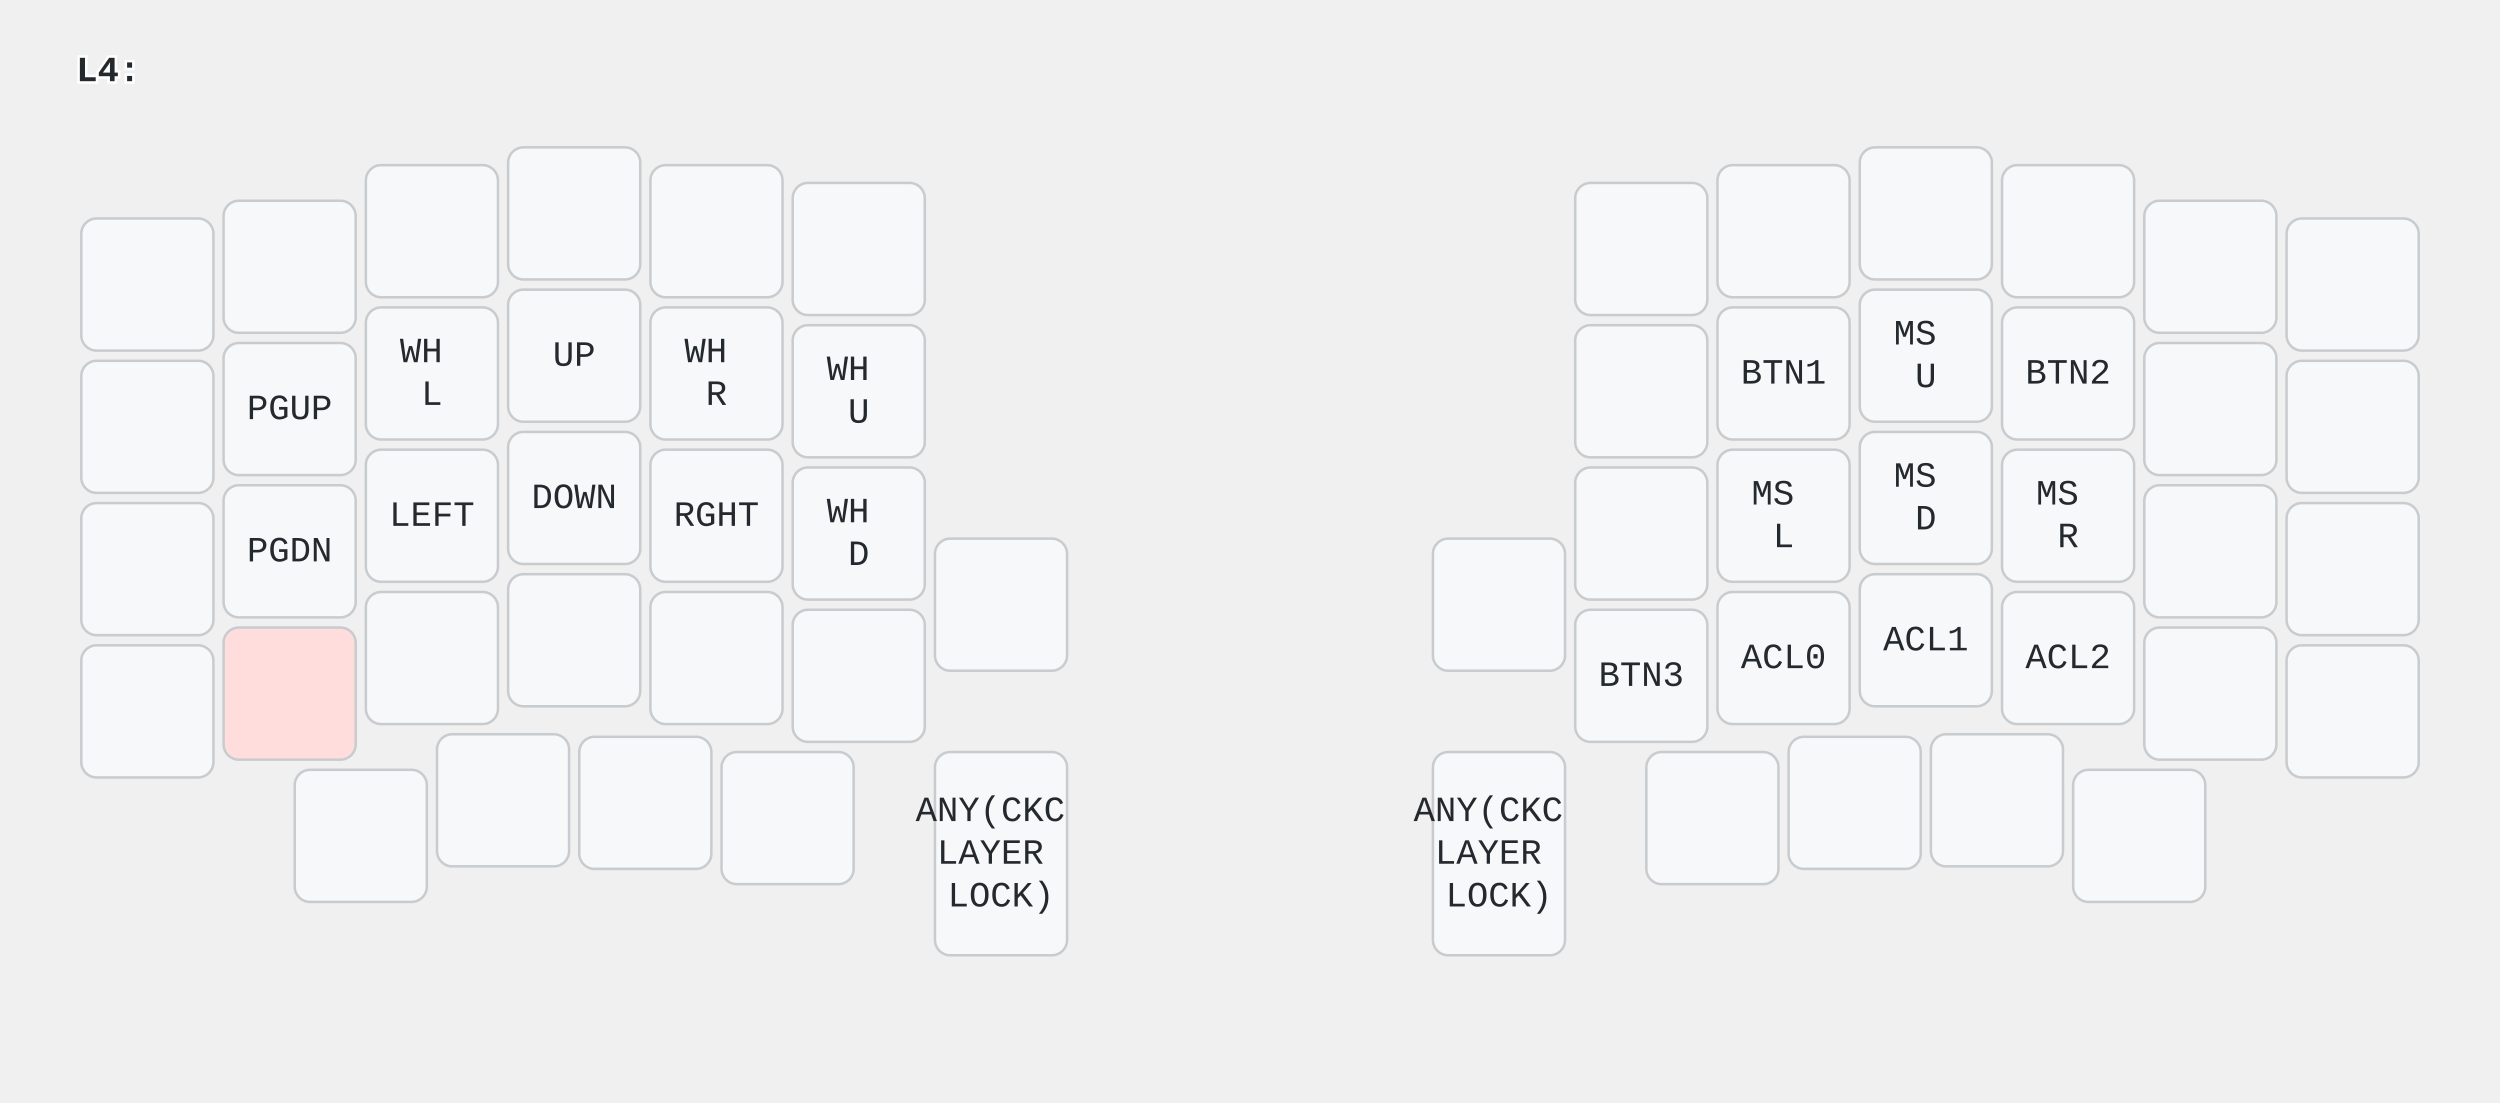
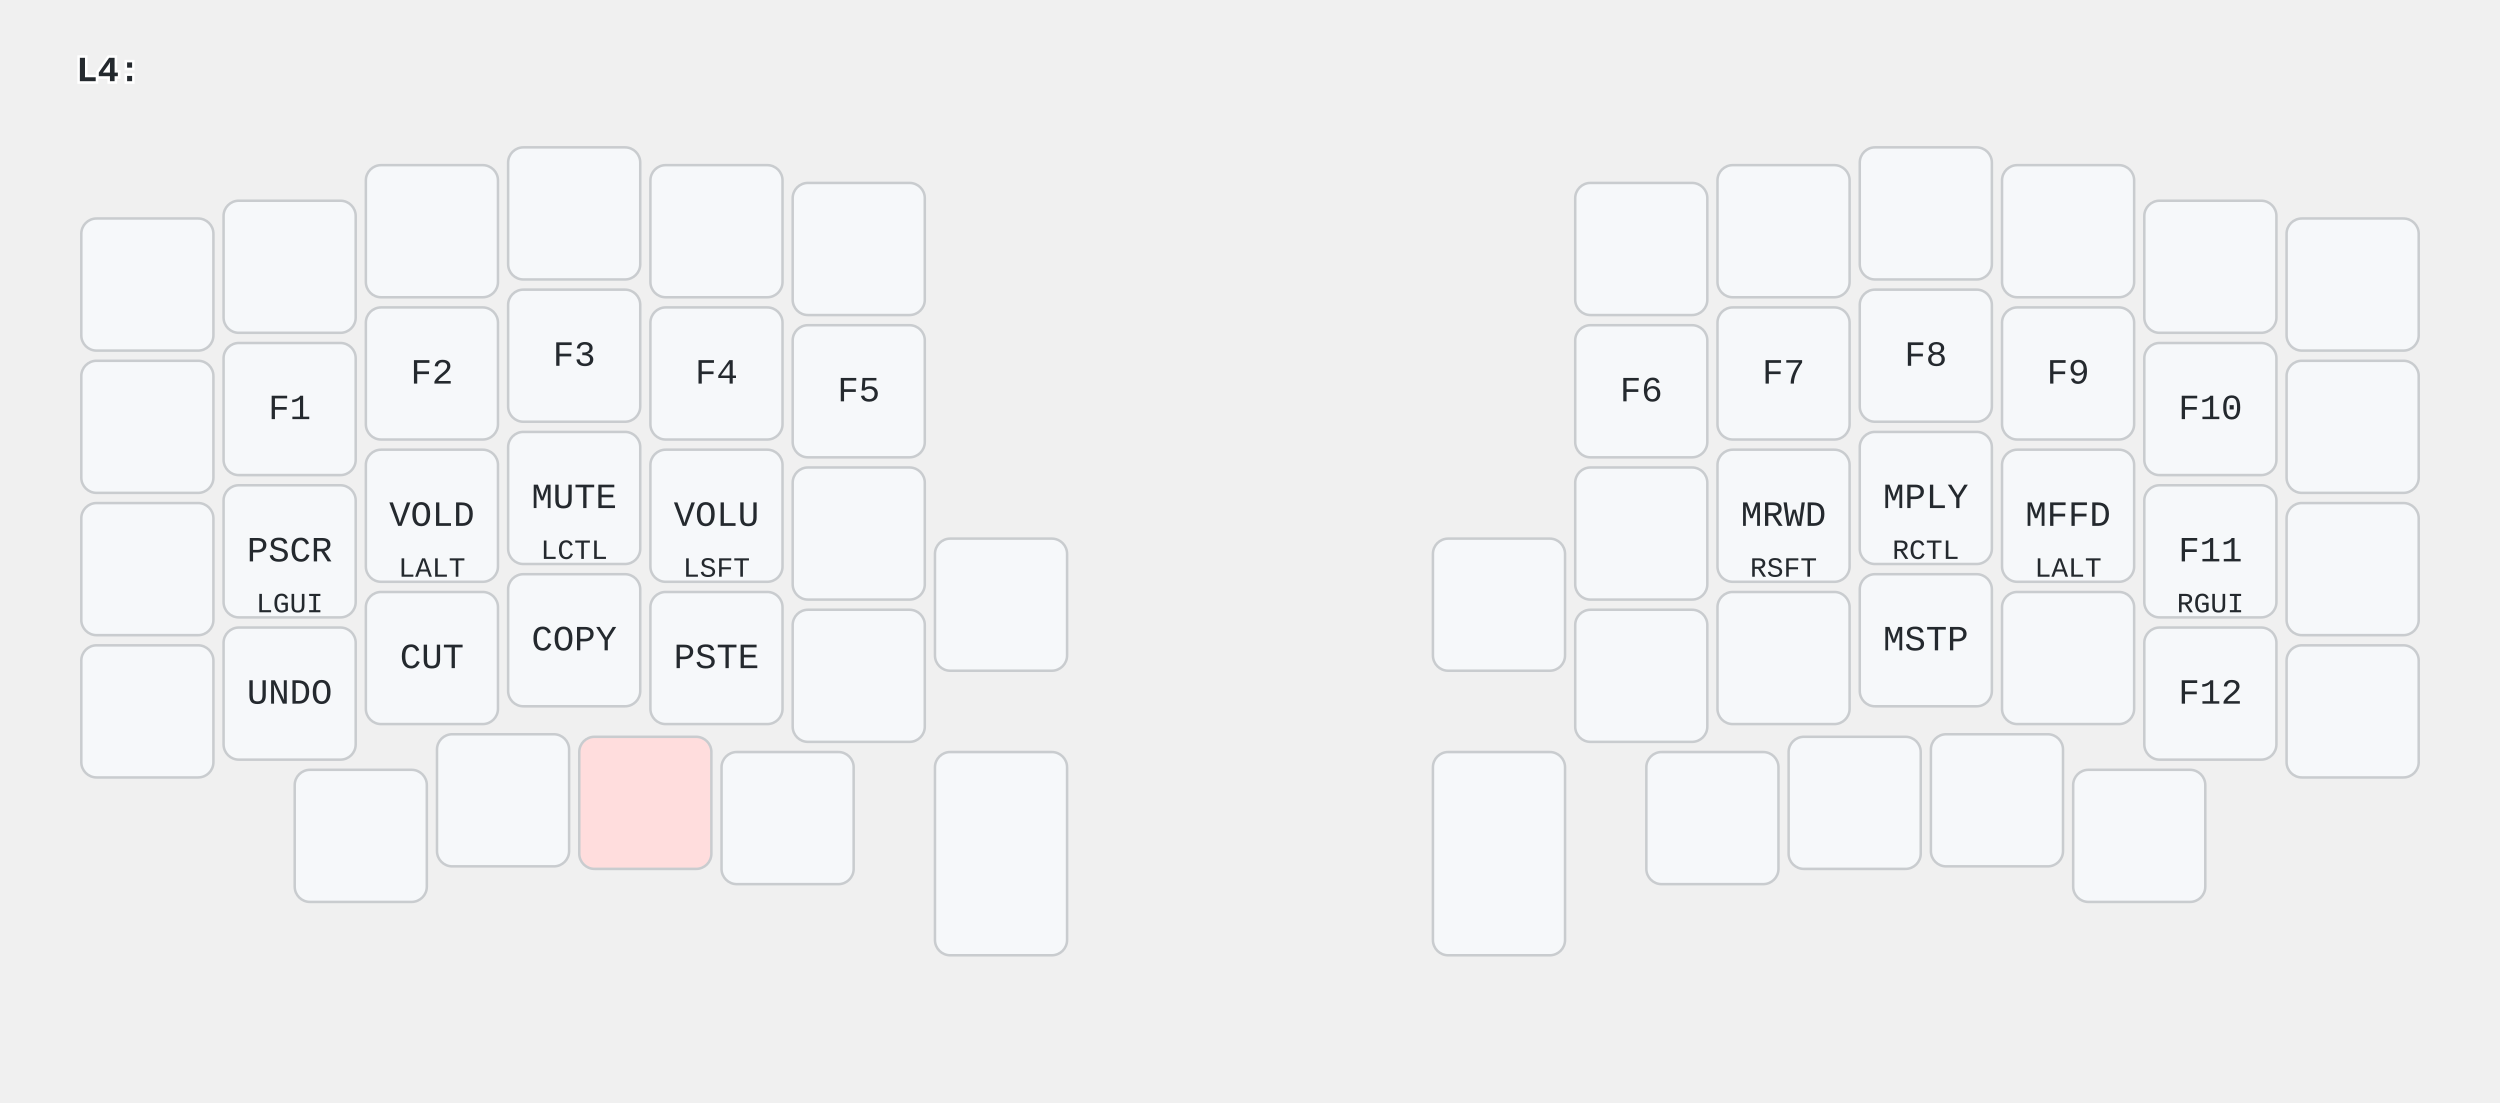
<svg xmlns="http://www.w3.org/2000/svg" width="984" height="434" viewBox="0 0 984 434" class="keymap">
  <style>/* inherit to force styles through use tags */
svg path {
    fill: inherit;
}

/* font and background color specifications */
svg.keymap {
    font-family: SFMono-Regular,Consolas,Liberation Mono,Menlo,monospace;
    font-size: 14px;
    font-kerning: normal;
    text-rendering: optimizeLegibility;
    fill: #24292e;
}

/* default key styling */
rect.key {
    fill: #f6f8fa;
    stroke: #c9cccf;
    stroke-width: 1;
}

/* default key side styling, only used is draw_key_sides is set */
rect.side {
    filter: brightness(90%);
}

/* color accent for combo boxes */
rect.combo, rect.combo-separate {
    fill: #cdf;
}

/* color accent for held keys */
rect.held, rect.combo.held {
    fill: #fdd;
}

/* color accent for ghost (optional) keys */
rect.ghost, rect.combo.ghost {
    stroke-dasharray: 4, 4;
    stroke-width: 2;
}

text {
    text-anchor: middle;
    dominant-baseline: middle;
}

/* styling for layer labels */
text.label {
    font-weight: bold;
    text-anchor: start;
    stroke: white;
    stroke-width: 2;
    paint-order: stroke;
}

/* styling for combo tap, and key hold/shifted label text */
text.combo, text.hold, text.shifted {
    font-size: 11px;
}

text.hold {
    text-anchor: middle;
    dominant-baseline: auto;
}

text.shifted {
    text-anchor: middle;
    dominant-baseline: hanging;
}

/* styling for hold/shifted label text in combo box */
text.combo.hold, text.combo.shifted {
    font-size: 8px;
}

/* lighter symbol for transparent keys */
text.trans {
    fill: #7b7e81;
}

/* styling for combo dendrons */
path.combo {
    stroke-width: 1;
    stroke: gray;
    fill: none;
}

/* Start Tabler Icons Cleanup */
/* cannot use height/width with glyphs */
.icon-tabler &gt; path {
    fill: inherit;
    stroke: inherit;
    stroke-width: 2;
}
/* hide tabler's default box */
.icon-tabler &gt; path[stroke="none"][fill="none"] {
    visibility: hidden;
}
/* End Tabler Icons Cleanup */
</style>
  <g transform="translate(30, 0)" class="layer-L4">
    <text x="0" y="28" class="label">L4:</text>
    <g transform="translate(0, 56)">
      <g transform="translate(28, 56)" class="key keypos-0">
        <rect rx="6" ry="6" x="-26" y="-26" width="52" height="52" class="key" />
      </g>
      <g transform="translate(84, 49)" class="key keypos-1">
        <rect rx="6" ry="6" x="-26" y="-26" width="52" height="52" class="key" />
      </g>
      <g transform="translate(140, 35)" class="key keypos-2">
        <rect rx="6" ry="6" x="-26" y="-26" width="52" height="52" class="key" />
      </g>
      <g transform="translate(196, 28)" class="key keypos-3">
        <rect rx="6" ry="6" x="-26" y="-26" width="52" height="52" class="key" />
      </g>
      <g transform="translate(252, 35)" class="key keypos-4">
        <rect rx="6" ry="6" x="-26" y="-26" width="52" height="52" class="key" />
      </g>
      <g transform="translate(308, 42)" class="key keypos-5">
        <rect rx="6" ry="6" x="-26" y="-26" width="52" height="52" class="key" />
      </g>
      <g transform="translate(616, 42)" class="key keypos-6">
        <rect rx="6" ry="6" x="-26" y="-26" width="52" height="52" class="key" />
      </g>
      <g transform="translate(672, 35)" class="key keypos-7">
        <rect rx="6" ry="6" x="-26" y="-26" width="52" height="52" class="key" />
      </g>
      <g transform="translate(728, 28)" class="key keypos-8">
        <rect rx="6" ry="6" x="-26" y="-26" width="52" height="52" class="key" />
      </g>
      <g transform="translate(784, 35)" class="key keypos-9">
        <rect rx="6" ry="6" x="-26" y="-26" width="52" height="52" class="key" />
      </g>
      <g transform="translate(840, 49)" class="key keypos-10">
        <rect rx="6" ry="6" x="-26" y="-26" width="52" height="52" class="key" />
      </g>
      <g transform="translate(896, 56)" class="key keypos-11">
        <rect rx="6" ry="6" x="-26" y="-26" width="52" height="52" class="key" />
      </g>
      <g transform="translate(28, 112)" class="key keypos-12">
        <rect rx="6" ry="6" x="-26" y="-26" width="52" height="52" class="key" />
      </g>
      <g transform="translate(84, 105)" class="key keypos-13">
        <rect rx="6" ry="6" x="-26" y="-26" width="52" height="52" class="key" />
-         <text x="0" y="0" class="key tap">PGUP</text>
+         <text x="0" y="0" class="key tap">F1</text>
      </g>
      <g transform="translate(140, 91)" class="key keypos-14">
        <rect rx="6" ry="6" x="-26" y="-26" width="52" height="52" class="key" />
-         <text x="0" y="0" class="key tap">
-           <tspan x="0" dy="-0.6em">WH</tspan>
-           <tspan x="0" dy="1.2em">L</tspan>
-         </text>
+         <text x="0" y="0" class="key tap">F2</text>
      </g>
      <g transform="translate(196, 84)" class="key keypos-15">
        <rect rx="6" ry="6" x="-26" y="-26" width="52" height="52" class="key" />
-         <text x="0" y="0" class="key tap">UP</text>
+         <text x="0" y="0" class="key tap">F3</text>
      </g>
      <g transform="translate(252, 91)" class="key keypos-16">
        <rect rx="6" ry="6" x="-26" y="-26" width="52" height="52" class="key" />
-         <text x="0" y="0" class="key tap">
-           <tspan x="0" dy="-0.6em">WH</tspan>
-           <tspan x="0" dy="1.2em">R</tspan>
-         </text>
+         <text x="0" y="0" class="key tap">F4</text>
      </g>
      <g transform="translate(308, 98)" class="key keypos-17">
        <rect rx="6" ry="6" x="-26" y="-26" width="52" height="52" class="key" />
-         <text x="0" y="0" class="key tap">
-           <tspan x="0" dy="-0.6em">WH</tspan>
-           <tspan x="0" dy="1.2em">U</tspan>
-         </text>
+         <text x="0" y="0" class="key tap">F5</text>
      </g>
      <g transform="translate(616, 98)" class="key keypos-18">
        <rect rx="6" ry="6" x="-26" y="-26" width="52" height="52" class="key" />
+         <text x="0" y="0" class="key tap">F6</text>
      </g>
      <g transform="translate(672, 91)" class="key keypos-19">
        <rect rx="6" ry="6" x="-26" y="-26" width="52" height="52" class="key" />
-         <text x="0" y="0" class="key tap">BTN1</text>
+         <text x="0" y="0" class="key tap">F7</text>
      </g>
      <g transform="translate(728, 84)" class="key keypos-20">
        <rect rx="6" ry="6" x="-26" y="-26" width="52" height="52" class="key" />
-         <text x="0" y="0" class="key tap">
-           <tspan x="0" dy="-0.6em">MS</tspan>
-           <tspan x="0" dy="1.2em">U</tspan>
-         </text>
+         <text x="0" y="0" class="key tap">F8</text>
      </g>
      <g transform="translate(784, 91)" class="key keypos-21">
        <rect rx="6" ry="6" x="-26" y="-26" width="52" height="52" class="key" />
-         <text x="0" y="0" class="key tap">BTN2</text>
+         <text x="0" y="0" class="key tap">F9</text>
      </g>
      <g transform="translate(840, 105)" class="key keypos-22">
        <rect rx="6" ry="6" x="-26" y="-26" width="52" height="52" class="key" />
+         <text x="0" y="0" class="key tap">F10</text>
      </g>
      <g transform="translate(896, 112)" class="key keypos-23">
        <rect rx="6" ry="6" x="-26" y="-26" width="52" height="52" class="key" />
      </g>
      <g transform="translate(28, 168)" class="key keypos-24">
        <rect rx="6" ry="6" x="-26" y="-26" width="52" height="52" class="key" />
      </g>
      <g transform="translate(84, 161)" class="key keypos-25">
        <rect rx="6" ry="6" x="-26" y="-26" width="52" height="52" class="key" />
-         <text x="0" y="0" class="key tap">PGDN</text>
+         <text x="0" y="0" class="key tap">PSCR</text>
+         <text x="0" y="24" class="key hold">LGUI</text>
      </g>
      <g transform="translate(140, 147)" class="key keypos-26">
        <rect rx="6" ry="6" x="-26" y="-26" width="52" height="52" class="key" />
-         <text x="0" y="0" class="key tap">LEFT</text>
+         <text x="0" y="0" class="key tap">VOLD</text>
+         <text x="0" y="24" class="key hold">LALT</text>
      </g>
      <g transform="translate(196, 140)" class="key keypos-27">
        <rect rx="6" ry="6" x="-26" y="-26" width="52" height="52" class="key" />
-         <text x="0" y="0" class="key tap">DOWN</text>
+         <text x="0" y="0" class="key tap">MUTE</text>
+         <text x="0" y="24" class="key hold">LCTL</text>
      </g>
      <g transform="translate(252, 147)" class="key keypos-28">
        <rect rx="6" ry="6" x="-26" y="-26" width="52" height="52" class="key" />
-         <text x="0" y="0" class="key tap">RGHT</text>
+         <text x="0" y="0" class="key tap">VOLU</text>
+         <text x="0" y="24" class="key hold">LSFT</text>
      </g>
      <g transform="translate(308, 154)" class="key keypos-29">
        <rect rx="6" ry="6" x="-26" y="-26" width="52" height="52" class="key" />
-         <text x="0" y="0" class="key tap">
-           <tspan x="0" dy="-0.6em">WH</tspan>
-           <tspan x="0" dy="1.2em">D</tspan>
-         </text>
      </g>
      <g transform="translate(616, 154)" class="key keypos-30">
        <rect rx="6" ry="6" x="-26" y="-26" width="52" height="52" class="key" />
      </g>
      <g transform="translate(672, 147)" class="key keypos-31">
        <rect rx="6" ry="6" x="-26" y="-26" width="52" height="52" class="key" />
-         <text x="0" y="0" class="key tap">
-           <tspan x="0" dy="-0.6em">MS</tspan>
-           <tspan x="0" dy="1.2em">L</tspan>
-         </text>
+         <text x="0" y="0" class="key tap">MRWD</text>
+         <text x="0" y="24" class="key hold">RSFT</text>
      </g>
      <g transform="translate(728, 140)" class="key keypos-32">
        <rect rx="6" ry="6" x="-26" y="-26" width="52" height="52" class="key" />
-         <text x="0" y="0" class="key tap">
-           <tspan x="0" dy="-0.6em">MS</tspan>
-           <tspan x="0" dy="1.2em">D</tspan>
-         </text>
+         <text x="0" y="0" class="key tap">MPLY</text>
+         <text x="0" y="24" class="key hold">RCTL</text>
      </g>
      <g transform="translate(784, 147)" class="key keypos-33">
        <rect rx="6" ry="6" x="-26" y="-26" width="52" height="52" class="key" />
-         <text x="0" y="0" class="key tap">
-           <tspan x="0" dy="-0.6em">MS</tspan>
-           <tspan x="0" dy="1.2em">R</tspan>
-         </text>
+         <text x="0" y="0" class="key tap">MFFD</text>
+         <text x="0" y="24" class="key hold">LALT</text>
      </g>
      <g transform="translate(840, 161)" class="key keypos-34">
        <rect rx="6" ry="6" x="-26" y="-26" width="52" height="52" class="key" />
+         <text x="0" y="0" class="key tap">F11</text>
+         <text x="0" y="24" class="key hold">RGUI</text>
      </g>
      <g transform="translate(896, 168)" class="key keypos-35">
        <rect rx="6" ry="6" x="-26" y="-26" width="52" height="52" class="key" />
      </g>
      <g transform="translate(28, 224)" class="key keypos-36">
        <rect rx="6" ry="6" x="-26" y="-26" width="52" height="52" class="key" />
      </g>
-       <g transform="translate(84, 217)" class="key held keypos-37">
+       <g transform="translate(84, 217)" class="key keypos-37">
+         <rect rx="6" ry="6" x="-26" y="-26" width="52" height="52" class="key" />
+         <text x="0" y="0" class="key tap">UNDO</text>
+       </g>
+       <g transform="translate(140, 203)" class="key keypos-38">
+         <rect rx="6" ry="6" x="-26" y="-26" width="52" height="52" class="key" />
+         <text x="0" y="0" class="key tap">CUT</text>
+       </g>
+       <g transform="translate(196, 196)" class="key keypos-39">
+         <rect rx="6" ry="6" x="-26" y="-26" width="52" height="52" class="key" />
+         <text x="0" y="0" class="key tap">COPY</text>
+       </g>
+       <g transform="translate(252, 203)" class="key keypos-40">
+         <rect rx="6" ry="6" x="-26" y="-26" width="52" height="52" class="key" />
+         <text x="0" y="0" class="key tap">PSTE</text>
+       </g>
+       <g transform="translate(308, 210)" class="key keypos-41">
+         <rect rx="6" ry="6" x="-26" y="-26" width="52" height="52" class="key" />
+       </g>
+       <g transform="translate(364, 182)" class="key keypos-42">
+         <rect rx="6" ry="6" x="-26" y="-26" width="52" height="52" class="key" />
+       </g>
+       <g transform="translate(560, 182)" class="key keypos-43">
+         <rect rx="6" ry="6" x="-26" y="-26" width="52" height="52" class="key" />
+       </g>
+       <g transform="translate(616, 210)" class="key keypos-44">
+         <rect rx="6" ry="6" x="-26" y="-26" width="52" height="52" class="key" />
+       </g>
+       <g transform="translate(672, 203)" class="key keypos-45">
+         <rect rx="6" ry="6" x="-26" y="-26" width="52" height="52" class="key" />
+       </g>
+       <g transform="translate(728, 196)" class="key keypos-46">
+         <rect rx="6" ry="6" x="-26" y="-26" width="52" height="52" class="key" />
+         <text x="0" y="0" class="key tap">MSTP</text>
+       </g>
+       <g transform="translate(784, 203)" class="key keypos-47">
+         <rect rx="6" ry="6" x="-26" y="-26" width="52" height="52" class="key" />
+       </g>
+       <g transform="translate(840, 217)" class="key keypos-48">
+         <rect rx="6" ry="6" x="-26" y="-26" width="52" height="52" class="key" />
+         <text x="0" y="0" class="key tap">F12</text>
+       </g>
+       <g transform="translate(896, 224)" class="key keypos-49">
+         <rect rx="6" ry="6" x="-26" y="-26" width="52" height="52" class="key" />
+       </g>
+       <g transform="translate(112, 273)" class="key keypos-50">
+         <rect rx="6" ry="6" x="-26" y="-26" width="52" height="52" class="key" />
+       </g>
+       <g transform="translate(168, 259)" class="key keypos-51">
+         <rect rx="6" ry="6" x="-26" y="-26" width="52" height="52" class="key" />
+       </g>
+       <g transform="translate(224, 260)" class="key held keypos-52">
        <rect rx="6" ry="6" x="-26" y="-26" width="52" height="52" class="key held" />
-       </g>
-       <g transform="translate(140, 203)" class="key keypos-38">
-         <rect rx="6" ry="6" x="-26" y="-26" width="52" height="52" class="key" />
-       </g>
-       <g transform="translate(196, 196)" class="key keypos-39">
-         <rect rx="6" ry="6" x="-26" y="-26" width="52" height="52" class="key" />
-       </g>
-       <g transform="translate(252, 203)" class="key keypos-40">
-         <rect rx="6" ry="6" x="-26" y="-26" width="52" height="52" class="key" />
-       </g>
-       <g transform="translate(308, 210)" class="key keypos-41">
-         <rect rx="6" ry="6" x="-26" y="-26" width="52" height="52" class="key" />
-       </g>
-       <g transform="translate(364, 182)" class="key keypos-42">
-         <rect rx="6" ry="6" x="-26" y="-26" width="52" height="52" class="key" />
-       </g>
-       <g transform="translate(560, 182)" class="key keypos-43">
-         <rect rx="6" ry="6" x="-26" y="-26" width="52" height="52" class="key" />
-       </g>
-       <g transform="translate(616, 210)" class="key keypos-44">
-         <rect rx="6" ry="6" x="-26" y="-26" width="52" height="52" class="key" />
-         <text x="0" y="0" class="key tap">BTN3</text>
-       </g>
-       <g transform="translate(672, 203)" class="key keypos-45">
-         <rect rx="6" ry="6" x="-26" y="-26" width="52" height="52" class="key" />
-         <text x="0" y="0" class="key tap">ACL0</text>
-       </g>
-       <g transform="translate(728, 196)" class="key keypos-46">
-         <rect rx="6" ry="6" x="-26" y="-26" width="52" height="52" class="key" />
-         <text x="0" y="0" class="key tap">ACL1</text>
-       </g>
-       <g transform="translate(784, 203)" class="key keypos-47">
-         <rect rx="6" ry="6" x="-26" y="-26" width="52" height="52" class="key" />
-         <text x="0" y="0" class="key tap">ACL2</text>
-       </g>
-       <g transform="translate(840, 217)" class="key keypos-48">
-         <rect rx="6" ry="6" x="-26" y="-26" width="52" height="52" class="key" />
-       </g>
-       <g transform="translate(896, 224)" class="key keypos-49">
-         <rect rx="6" ry="6" x="-26" y="-26" width="52" height="52" class="key" />
-       </g>
-       <g transform="translate(112, 273)" class="key keypos-50">
-         <rect rx="6" ry="6" x="-26" y="-26" width="52" height="52" class="key" />
-       </g>
-       <g transform="translate(168, 259)" class="key keypos-51">
-         <rect rx="6" ry="6" x="-26" y="-26" width="52" height="52" class="key" />
-       </g>
-       <g transform="translate(224, 260)" class="key keypos-52">
-         <rect rx="6" ry="6" x="-26" y="-26" width="52" height="52" class="key" />
      </g>
      <g transform="translate(280, 266)" class="key keypos-53">
        <rect rx="6" ry="6" x="-26" y="-26" width="52" height="52" class="key" />
      </g>
      <g transform="translate(364, 280)" class="key keypos-54">
        <rect rx="6" ry="6" x="-26" y="-40" width="52" height="80" class="key" />
-         <text x="0" y="0" class="key tap">
-           <tspan x="0" dy="-1.2em">ANY(CKC</tspan>
-           <tspan x="0" dy="1.2em">LAYER</tspan>
-           <tspan x="0" dy="1.2em">LOCK)</tspan>
-         </text>
      </g>
      <g transform="translate(560, 280)" class="key keypos-55">
        <rect rx="6" ry="6" x="-26" y="-40" width="52" height="80" class="key" />
-         <text x="0" y="0" class="key tap">
-           <tspan x="0" dy="-1.2em">ANY(CKC</tspan>
-           <tspan x="0" dy="1.2em">LAYER</tspan>
-           <tspan x="0" dy="1.2em">LOCK)</tspan>
-         </text>
      </g>
      <g transform="translate(644, 266)" class="key keypos-56">
        <rect rx="6" ry="6" x="-26" y="-26" width="52" height="52" class="key" />
      </g>
      <g transform="translate(700, 260)" class="key keypos-57">
        <rect rx="6" ry="6" x="-26" y="-26" width="52" height="52" class="key" />
      </g>
      <g transform="translate(756, 259)" class="key keypos-58">
        <rect rx="6" ry="6" x="-26" y="-26" width="52" height="52" class="key" />
      </g>
      <g transform="translate(812, 273)" class="key keypos-59">
        <rect rx="6" ry="6" x="-26" y="-26" width="52" height="52" class="key" />
      </g>
    </g>
  </g>
</svg>
